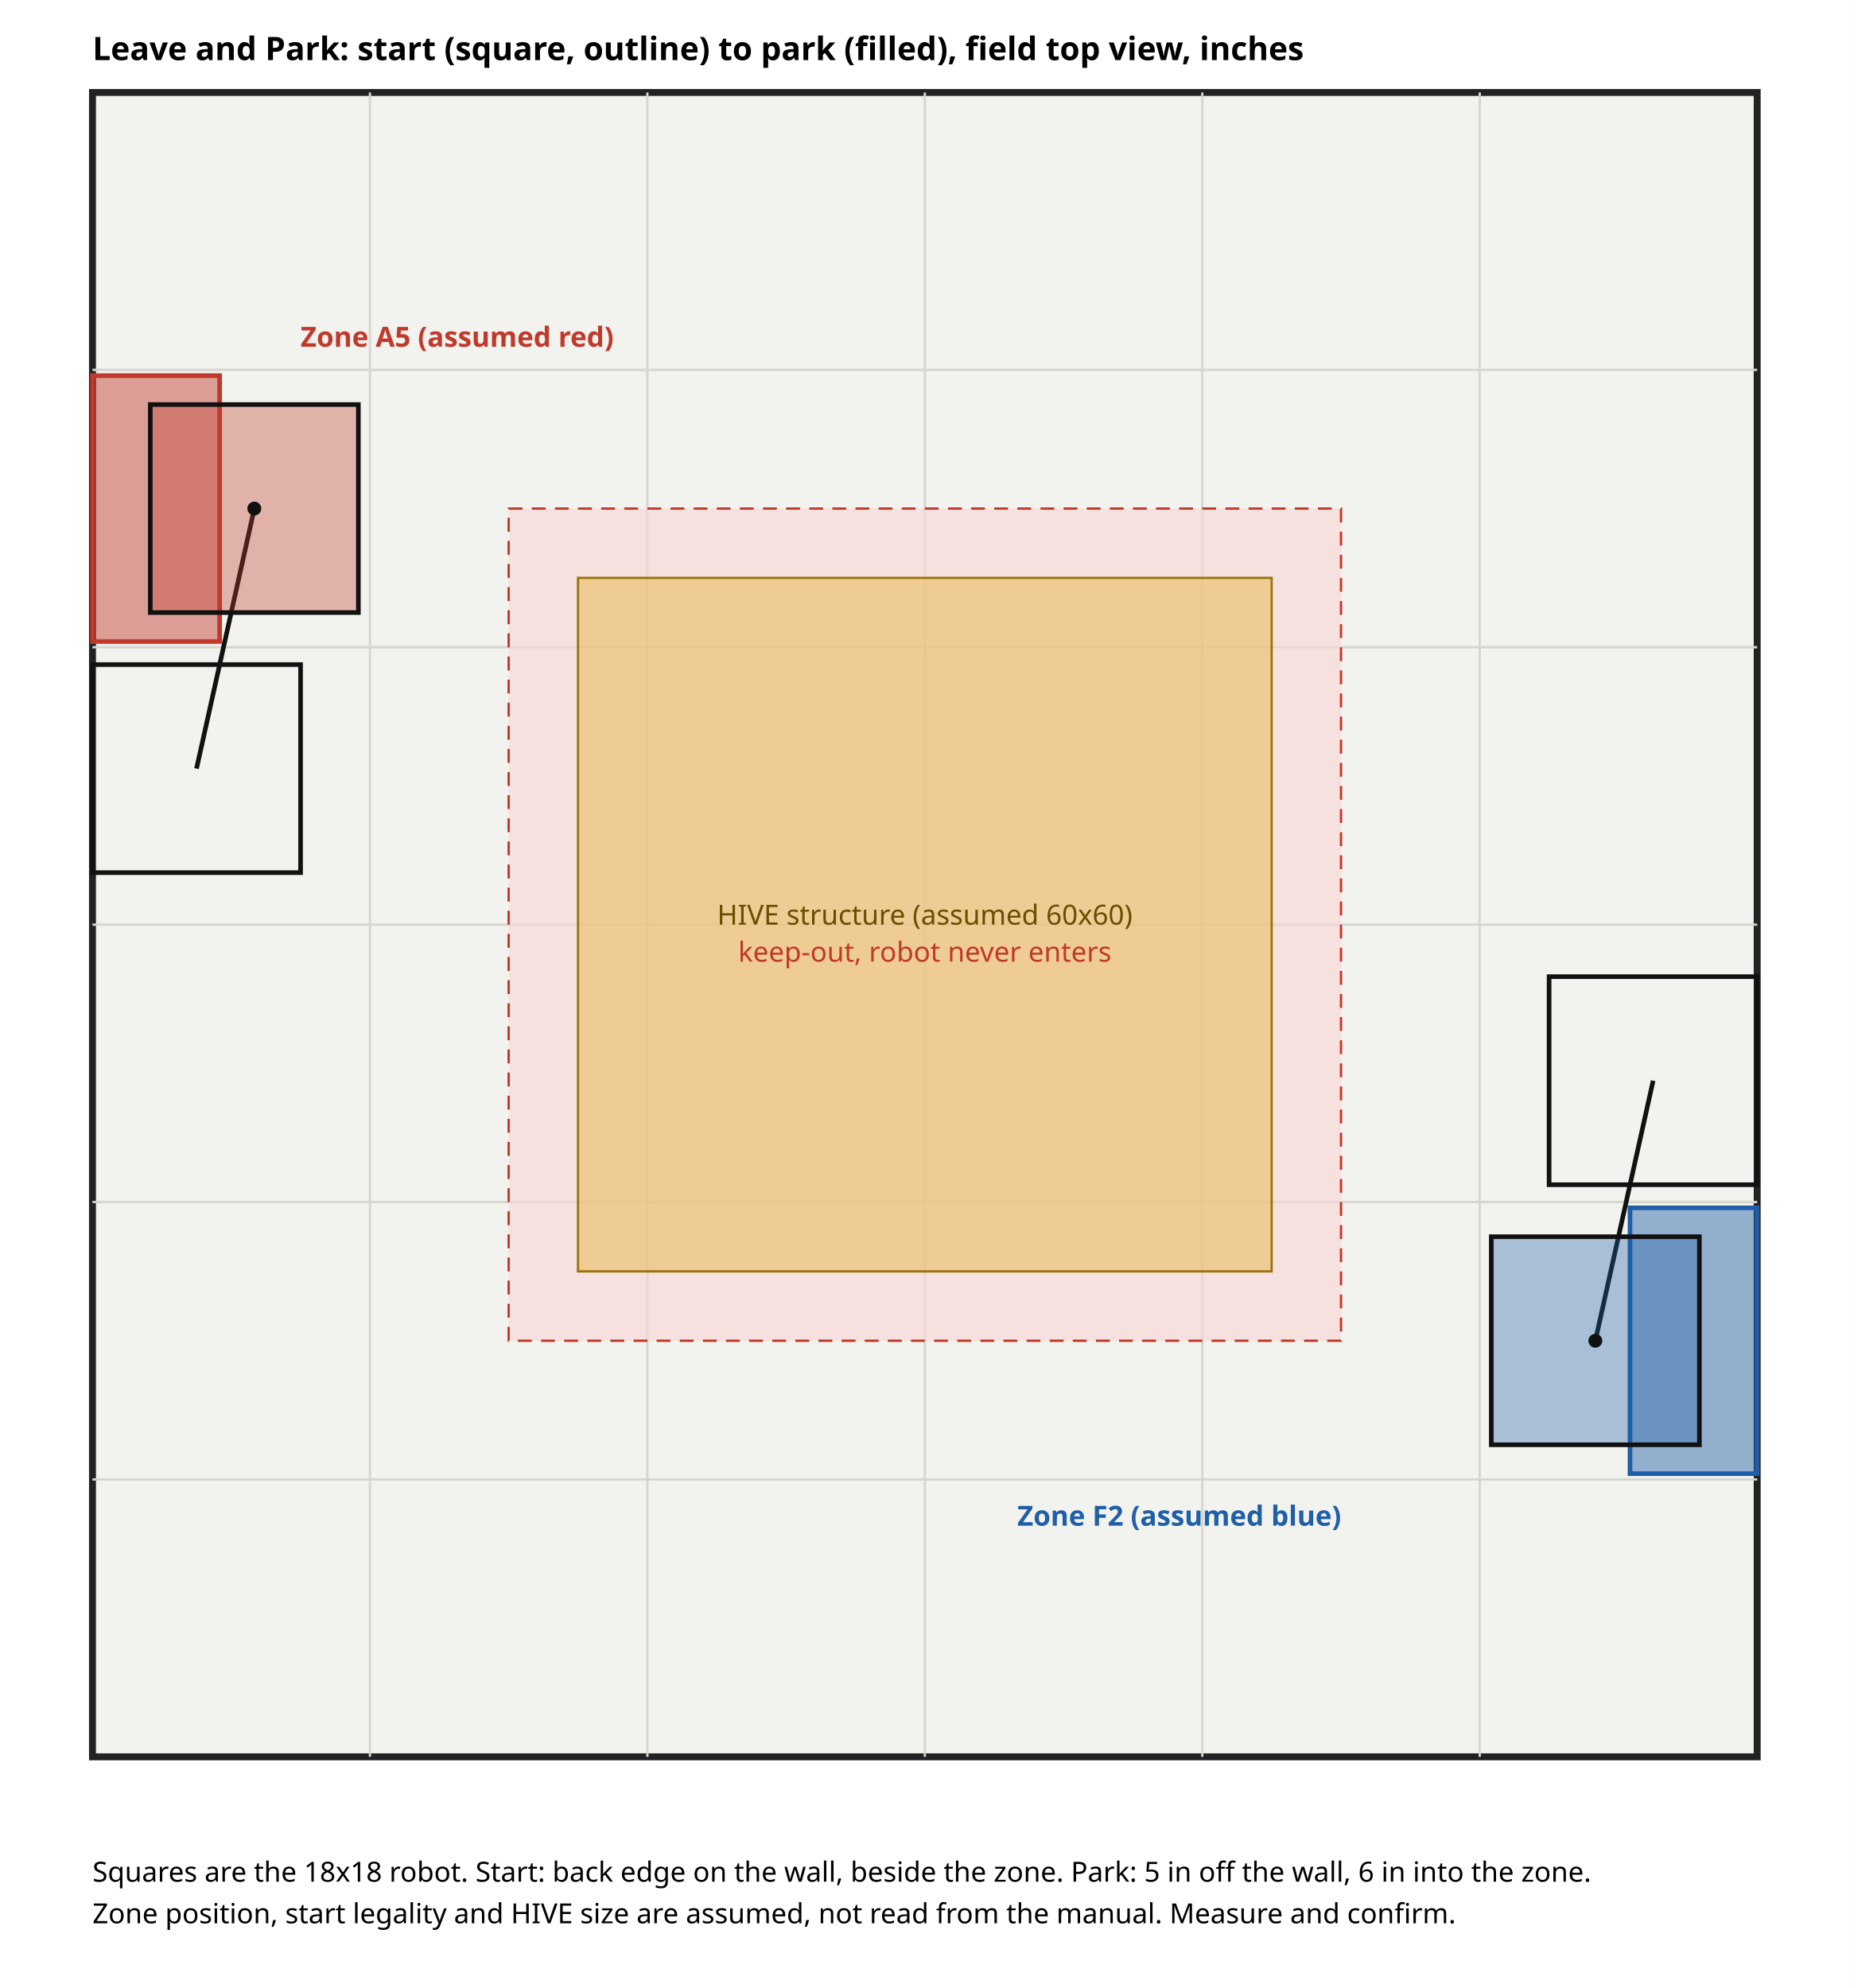
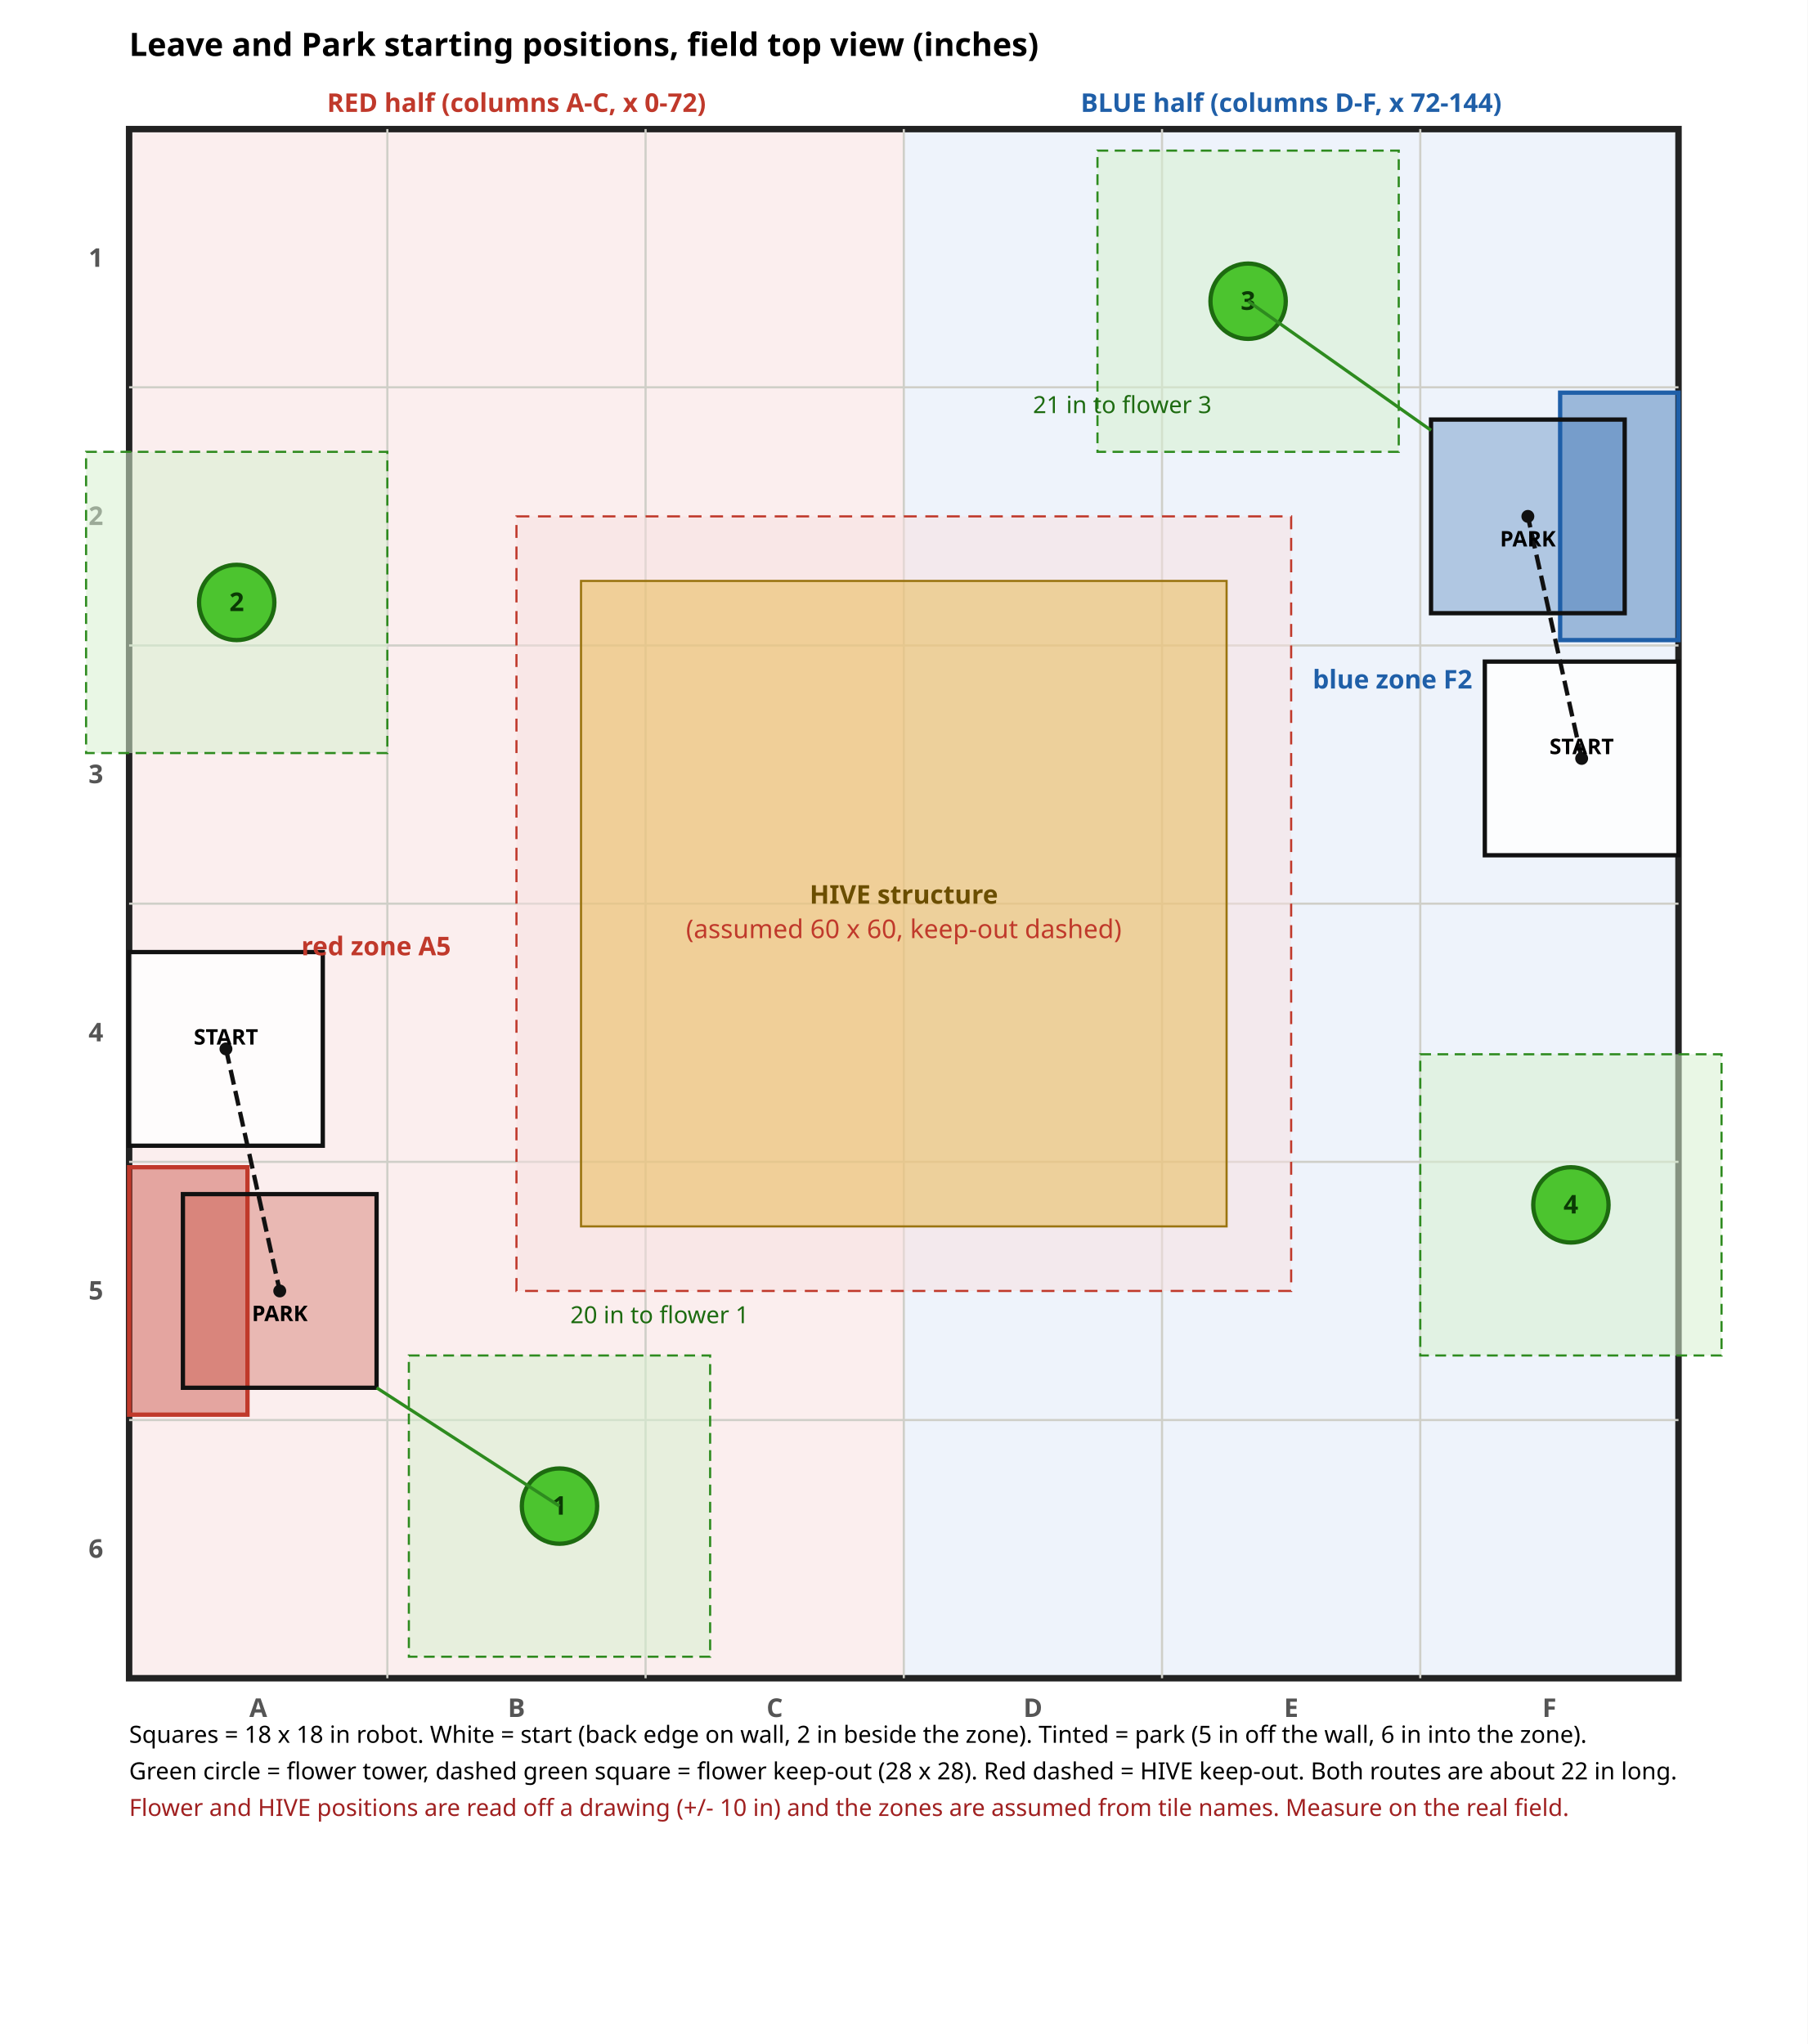
- <svg xmlns="http://www.w3.org/2000/svg" width="800" height="860" viewBox="0 0 800 860" font-family="sans-serif" font-size="12">
-   <rect width="800" height="860" fill="#ffffff" />
-   <rect x="40.0" y="40.0" width="720.0" height="720.0" fill="#f2f2ee" stroke="#222" stroke-width="3" />
-   <line x1="160" y1="760" x2="160" y2="40" stroke="#d6d6cf" />
-   <line x1="40" y1="640" x2="760" y2="640" stroke="#d6d6cf" />
-   <line x1="280" y1="760" x2="280" y2="40" stroke="#d6d6cf" />
-   <line x1="40" y1="520" x2="760" y2="520" stroke="#d6d6cf" />
-   <line x1="400" y1="760" x2="400" y2="40" stroke="#d6d6cf" />
-   <line x1="40" y1="400" x2="760" y2="400" stroke="#d6d6cf" />
-   <line x1="520" y1="760" x2="520" y2="40" stroke="#d6d6cf" />
-   <line x1="40" y1="280" x2="760" y2="280" stroke="#d6d6cf" />
-   <line x1="640" y1="760" x2="640" y2="40" stroke="#d6d6cf" />
-   <line x1="40" y1="160" x2="760" y2="160" stroke="#d6d6cf" />
-   <rect x="220.0" y="220.0" width="360.0" height="360.0" fill="#f9d6d6" fill-opacity="0.6" stroke="#c0392b" stroke-dasharray="6 4" />
-   <rect x="250.0" y="250.0" width="300.0" height="300.0" fill="#e8b84a" fill-opacity="0.5" stroke="#9a7410" />
-   <text x="400" y="400" text-anchor="middle" fill="#6b4e00">HIVE structure (assumed 60x60)</text>
-   <text x="400" y="416" text-anchor="middle" fill="#c0392b">keep-out, robot never enters</text>
-   <rect x="40.0" y="162.5" width="55.0" height="115.0" fill="#c0392b" fill-opacity="0.45" stroke="#c0392b" stroke-width="2" />
-   <line x1="85" y1="332.5" x2="110" y2="220" stroke="#111" stroke-width="2" />
-   <rect x="40.0" y="287.5" width="90.0" height="90.0" fill="none" fill-opacity="1" stroke="#111" stroke-width="2" />
-   <rect x="65.0" y="175.0" width="90.0" height="90.0" fill="#c0392b" fill-opacity="0.35" stroke="#111" stroke-width="2" />
-   <circle cx="110" cy="220" r="3" fill="#111" />
-   <text x="130" y="150" fill="#c0392b" font-weight="bold">Zone A5 (assumed red)</text>
-   <rect x="705.0" y="522.5" width="55.0" height="115.0" fill="#1f5fa8" fill-opacity="0.45" stroke="#1f5fa8" stroke-width="2" />
-   <line x1="715" y1="467.5" x2="690" y2="580" stroke="#111" stroke-width="2" />
-   <rect x="670.0" y="422.5" width="90.0" height="90.0" fill="none" fill-opacity="1" stroke="#111" stroke-width="2" />
-   <rect x="645.0" y="535.0" width="90.0" height="90.0" fill="#1f5fa8" fill-opacity="0.35" stroke="#111" stroke-width="2" />
-   <circle cx="690" cy="580" r="3" fill="#111" />
-   <text x="440" y="660" fill="#1f5fa8" font-weight="bold">Zone F2 (assumed blue)</text>
-   <text x="40" y="26" font-size="14" font-weight="bold">Leave and Park: start (square, outline) to park (filled), field top view, inches</text>
-   <text x="40" y="814">Squares are the 18x18 robot. Start: back edge on the wall, beside the zone. Park: 5 in off the wall, 6 in into the zone.</text>
-   <text x="40" y="832">Zone position, start legality and HIVE size are assumed, not read from the manual. Measure and confirm.</text>
+ <svg xmlns="http://www.w3.org/2000/svg" width="840" height="950" viewBox="0 0 840 950" font-family="sans-serif" font-size="12">
+   <rect width="840" height="950" fill="#ffffff" />
+   <text x="60.0" y="26.0" font-size="15" font-weight="bold">Leave and Park starting positions, field top view (inches)</text>
+   <rect x="60.0" y="60.0" width="360.0" height="720.0" fill="#fbeeee" />
+   <rect x="420.0" y="60.0" width="360.0" height="720.0" fill="#eef3fb" />
+   <rect x="60.0" y="60.0" width="720.0" height="720.0" fill="none" stroke="#222" stroke-width="3" />
+   <line x1="180" y1="780" x2="180" y2="60" stroke="#cfcfc8" />
+   <line x1="60" y1="660" x2="780" y2="660" stroke="#cfcfc8" />
+   <line x1="300" y1="780" x2="300" y2="60" stroke="#cfcfc8" />
+   <line x1="60" y1="540" x2="780" y2="540" stroke="#cfcfc8" />
+   <line x1="420" y1="780" x2="420" y2="60" stroke="#cfcfc8" />
+   <line x1="60" y1="420" x2="780" y2="420" stroke="#cfcfc8" />
+   <line x1="540" y1="780" x2="540" y2="60" stroke="#cfcfc8" />
+   <line x1="60" y1="300" x2="780" y2="300" stroke="#cfcfc8" />
+   <line x1="660" y1="780" x2="660" y2="60" stroke="#cfcfc8" />
+   <line x1="60" y1="180" x2="780" y2="180" stroke="#cfcfc8" />
+   <text x="120.0" y="798.0" text-anchor="middle" font-weight="bold" fill="#555">A</text>
+   <text x="240.0" y="798.0" text-anchor="middle" font-weight="bold" fill="#555">B</text>
+   <text x="360.0" y="798.0" text-anchor="middle" font-weight="bold" fill="#555">C</text>
+   <text x="480.0" y="798.0" text-anchor="middle" font-weight="bold" fill="#555">D</text>
+   <text x="600.0" y="798.0" text-anchor="middle" font-weight="bold" fill="#555">E</text>
+   <text x="720.0" y="798.0" text-anchor="middle" font-weight="bold" fill="#555">F</text>
+   <text x="48.0" y="124.0" text-anchor="end" font-weight="bold" fill="#555">1</text>
+   <text x="48.0" y="244.0" text-anchor="end" font-weight="bold" fill="#555">2</text>
+   <text x="48.0" y="364.0" text-anchor="end" font-weight="bold" fill="#555">3</text>
+   <text x="48.0" y="484.0" text-anchor="end" font-weight="bold" fill="#555">4</text>
+   <text x="48.0" y="604.0" text-anchor="end" font-weight="bold" fill="#555">5</text>
+   <text x="48.0" y="724.0" text-anchor="end" font-weight="bold" fill="#555">6</text>
+   <text x="240.0" y="52.0" text-anchor="middle" fill="#c0392b" font-weight="bold">RED half (columns A-C, x 0-72)</text>
+   <text x="600.0" y="52.0" text-anchor="middle" fill="#1f5fa8" font-weight="bold">BLUE half (columns D-F, x 72-144)</text>
+   <rect x="240.0" y="240.0" width="360.0" height="360.0" fill="#f9e0e0" fill-opacity="0.5" stroke="#c0392b" stroke-dasharray="6 4" />
+   <rect x="270.0" y="270.0" width="300.0" height="300.0" fill="#e8b84a" fill-opacity="0.5" stroke="#9a7410" />
+   <text x="420.0" y="420.0" text-anchor="middle" fill="#6b4e00" font-weight="bold">HIVE structure</text>
+   <text x="420.0" y="436.0" text-anchor="middle" fill="#c0392b">(assumed 60 x 60, keep-out dashed)</text>
+   <rect x="190.0" y="630.0" width="140.0" height="140.0" fill="#d7f0cf" fill-opacity="0.55" stroke="#2e8b1f" stroke-dasharray="5 3" />
+   <circle cx="260" cy="700" r="17.5" fill="#4cc42f" stroke="#1d6b10" stroke-width="2" />
+   <text x="260.0" y="704.0" text-anchor="middle" font-weight="bold" fill="#0b3a05">1</text>
+   <rect x="40.0" y="210.0" width="140.0" height="140.0" fill="#d7f0cf" fill-opacity="0.55" stroke="#2e8b1f" stroke-dasharray="5 3" />
+   <circle cx="110" cy="280" r="17.5" fill="#4cc42f" stroke="#1d6b10" stroke-width="2" />
+   <text x="110.0" y="284.0" text-anchor="middle" font-weight="bold" fill="#0b3a05">2</text>
+   <rect x="510.0" y="70.0" width="140.0" height="140.0" fill="#d7f0cf" fill-opacity="0.55" stroke="#2e8b1f" stroke-dasharray="5 3" />
+   <circle cx="580" cy="140" r="17.5" fill="#4cc42f" stroke="#1d6b10" stroke-width="2" />
+   <text x="580.0" y="144.0" text-anchor="middle" font-weight="bold" fill="#0b3a05">3</text>
+   <rect x="660.0" y="490.0" width="140.0" height="140.0" fill="#d7f0cf" fill-opacity="0.55" stroke="#2e8b1f" stroke-dasharray="5 3" />
+   <circle cx="730" cy="560" r="17.5" fill="#4cc42f" stroke="#1d6b10" stroke-width="2" />
+   <text x="730.0" y="564.0" text-anchor="middle" font-weight="bold" fill="#0b3a05">4</text>
+   <rect x="60.0" y="542.5" width="55.0" height="115.0" fill="#c0392b" fill-opacity="0.4" stroke="#c0392b" stroke-width="2" />
+   <rect x="85.0" y="555.0" width="90.0" height="90.0" fill="#c0392b" fill-opacity="0.3" stroke="#111" stroke-width="2" />
+   <rect x="60.0" y="442.5" width="90.0" height="90.0" fill="#ffffff" fill-opacity="0.85" stroke="#111" stroke-width="2" />
+   <line x1="105" y1="487.5" x2="130" y2="600" stroke="#111" stroke-width="2" stroke-dasharray="7 3" />
+   <circle cx="105" cy="487.5" r="3" fill="#111" />
+   <circle cx="130" cy="600" r="3" fill="#111" />
+   <text x="105.0" y="485.5" text-anchor="middle" font-size="10" font-weight="bold">START</text>
+   <text x="130.0" y="614.0" text-anchor="middle" font-size="10" font-weight="bold">PARK</text>
+   <rect x="725.0" y="182.5" width="55.0" height="115.0" fill="#1f5fa8" fill-opacity="0.4" stroke="#1f5fa8" stroke-width="2" />
+   <rect x="665.0" y="195.0" width="90.0" height="90.0" fill="#1f5fa8" fill-opacity="0.3" stroke="#111" stroke-width="2" />
+   <rect x="690.0" y="307.5" width="90.0" height="90.0" fill="#ffffff" fill-opacity="0.85" stroke="#111" stroke-width="2" />
+   <line x1="735" y1="352.5" x2="710" y2="240" stroke="#111" stroke-width="2" stroke-dasharray="7 3" />
+   <circle cx="735" cy="352.5" r="3" fill="#111" />
+   <circle cx="710" cy="240" r="3" fill="#111" />
+   <text x="735.0" y="350.5" text-anchor="middle" font-size="10" font-weight="bold">START</text>
+   <text x="710.0" y="254.0" text-anchor="middle" font-size="10" font-weight="bold">PARK</text>
+   <text x="140.0" y="444.0" fill="#c0392b" font-weight="bold">red zone A5</text>
+   <line x1="175" y1="645" x2="260" y2="700" stroke="#2e8b1f" stroke-width="1.5" />
+   <line x1="665" y1="200" x2="580" y2="140" stroke="#2e8b1f" stroke-width="1.5" />
+   <text x="480.0" y="192.0" fill="#1d6b10" font-size="11">21 in to flower 3</text>
+   <text x="60.0" y="810.0" font-size="11">Squares = 18 x 18 in robot. White = start (back edge on wall, 2 in beside the zone). Tinted = park (5 in off the wall, 6 in into the zone).</text>
+   <text x="60.0" y="827.0" font-size="11">Green circle = flower tower, dashed green square = flower keep-out (28 x 28). Red dashed = HIVE keep-out. Both routes are about 22 in long.</text>
+   <text x="60.0" y="844.0" font-size="11" fill="#a02020">Flower and HIVE positions are read off a drawing (+/- 10 in) and the zones are assumed from tile names. Measure on the real field.</text>
+   <text x="265.0" y="615.0" fill="#1d6b10" font-size="11">20 in to flower 1</text>
+   <text x="610.0" y="320.0" fill="#1f5fa8" font-weight="bold">blue zone F2</text>
</svg>
